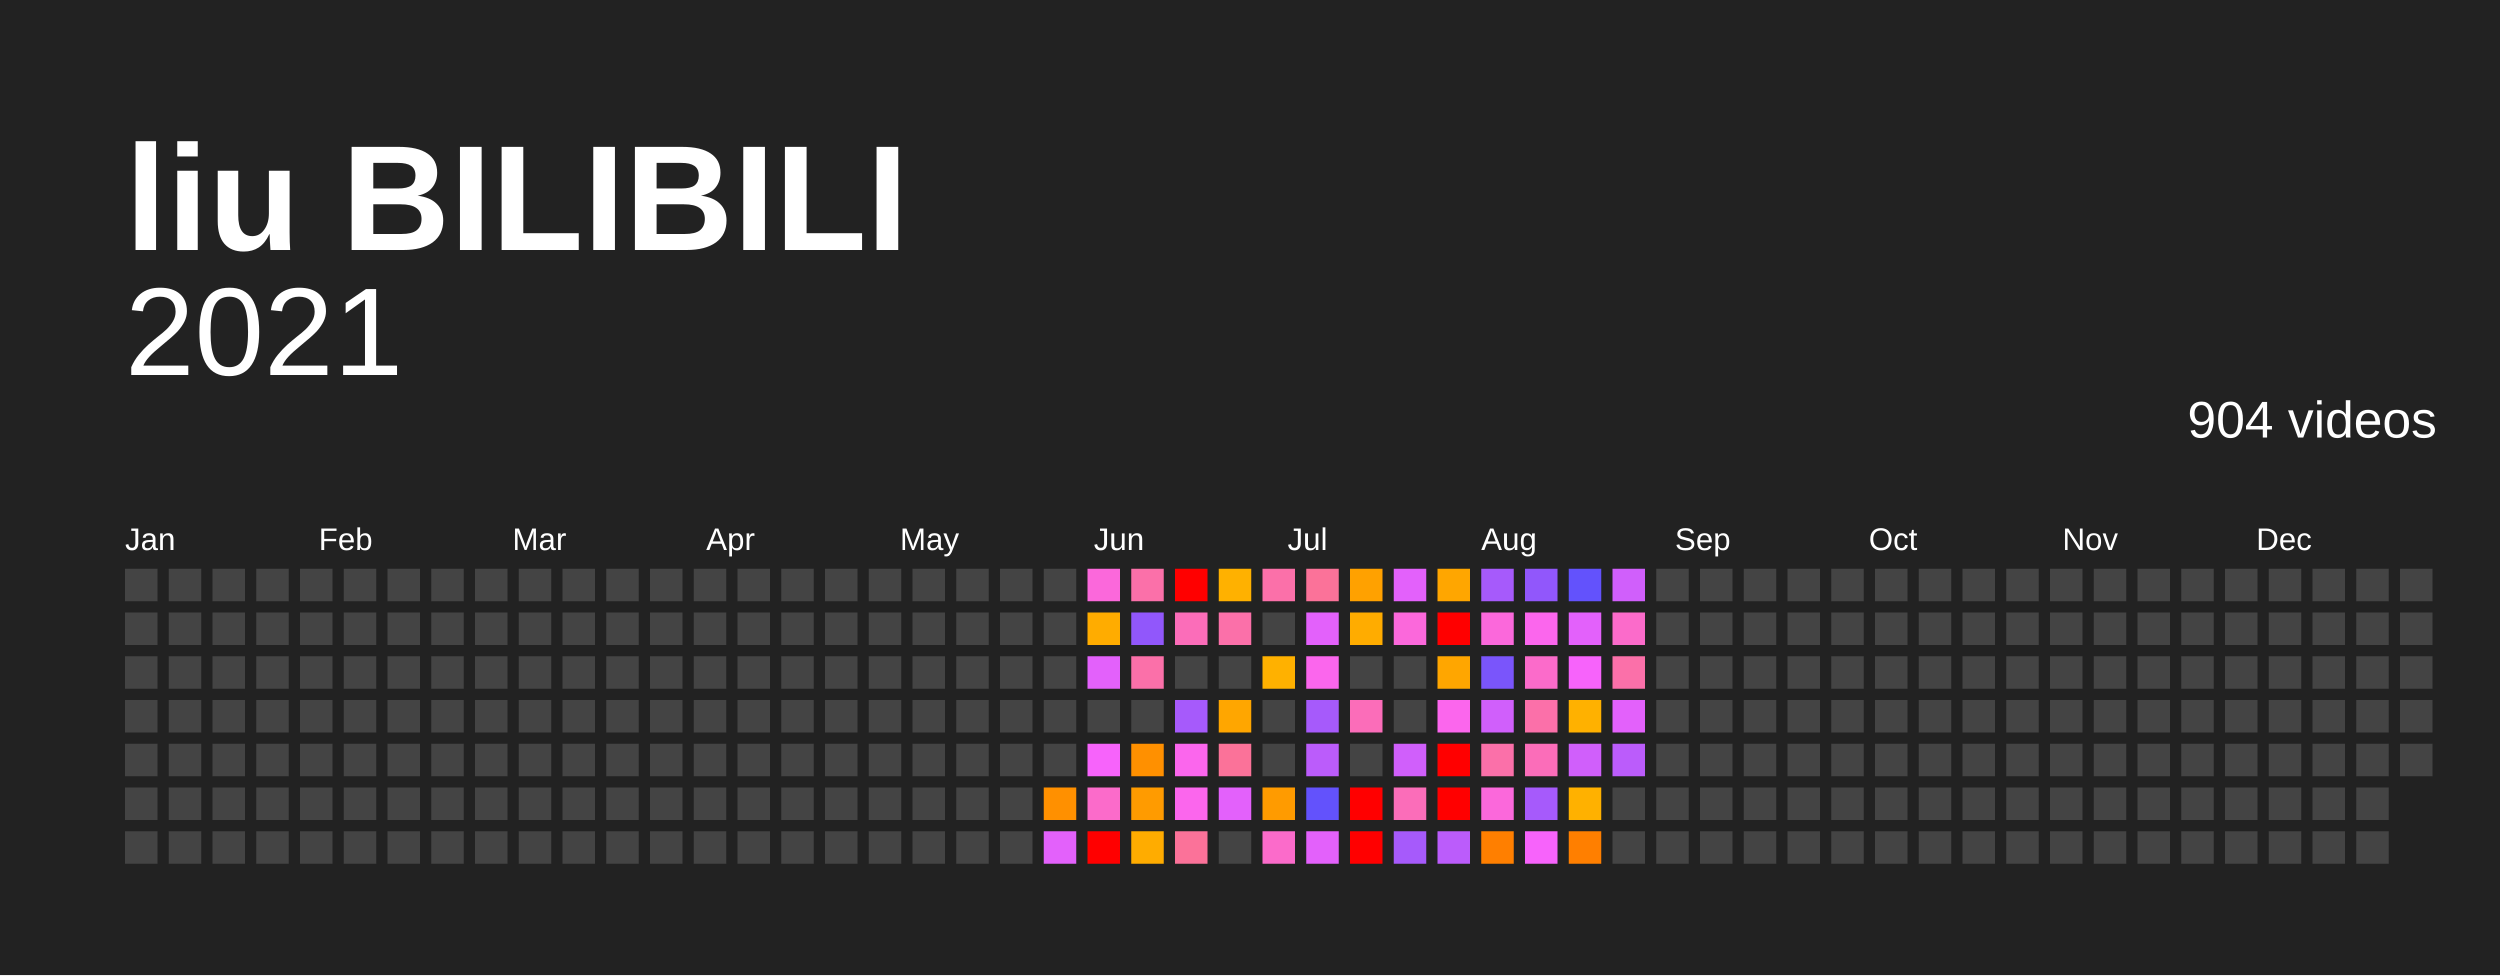
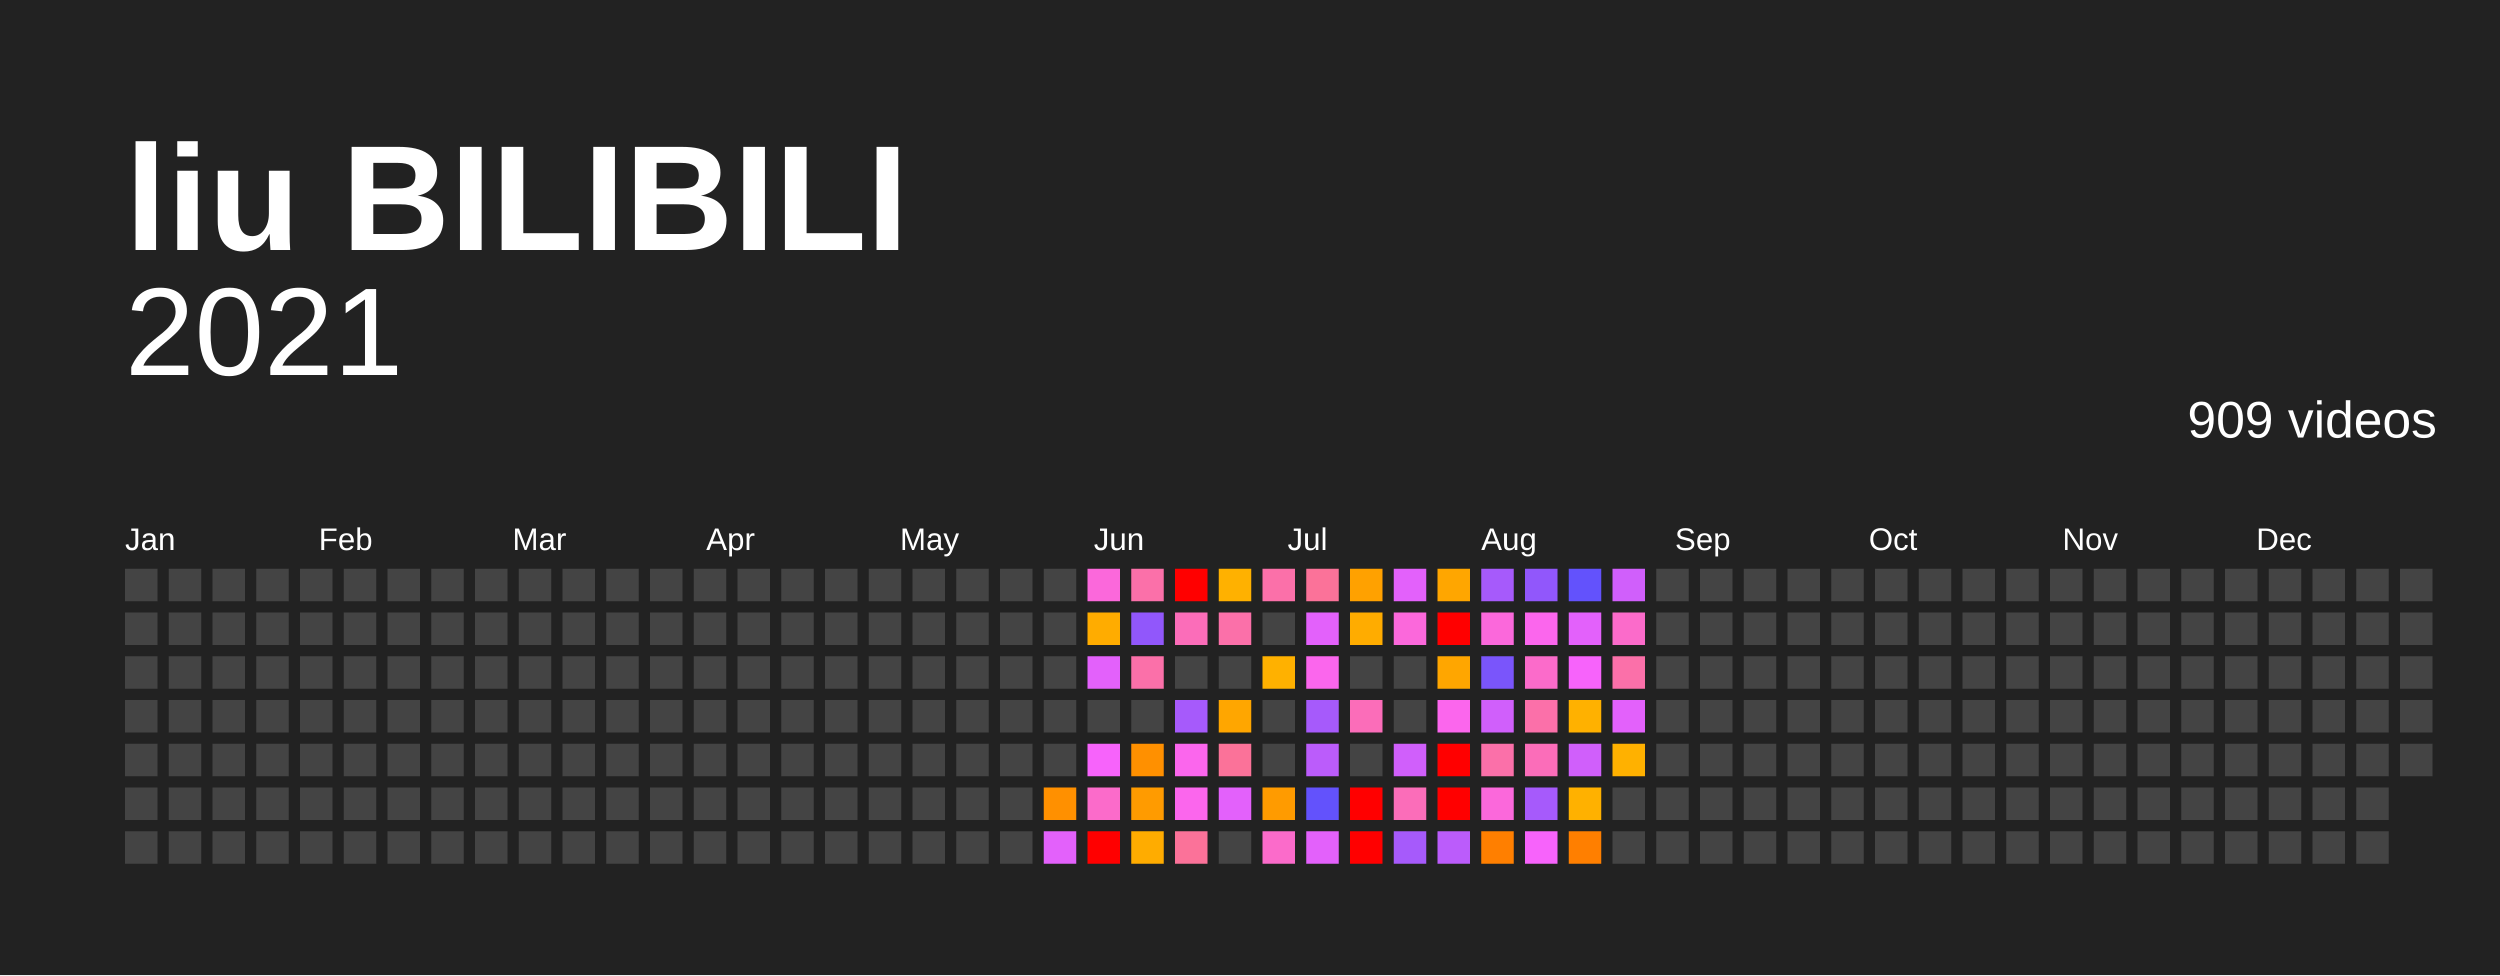
<svg xmlns="http://www.w3.org/2000/svg" baseProfile="full" height="78mm" version="1.1" viewBox="0,0,200,78" width="200mm">
  <defs />
  <rect fill="#222222" height="78" width="200" x="0" y="0" />
  <text fill="#FFFFFF" style="font-size:12px; font-family:Arial; font-weight:bold;" x="10" y="20">liu BILIBILI</text>
  <text alignment-baseline="hanging" fill="#FFFFFF" style="font-size:10.0px; font-family:Arial;" x="10" y="30">2021</text>
-   <text alignment-baseline="hanging" fill="#FFFFFF" style="font-size:4.125px; font-family:Arial;" x="175" y="35">904 videos</text>
+   <text alignment-baseline="hanging" fill="#FFFFFF" style="font-size:4.125px; font-family:Arial;" x="175" y="35">909 videos</text>
  <text fill="#FFFFFF" style="font-size:2.5px; font-family:Arial" x="10.0" y="44">Jan</text>
  <text fill="#FFFFFF" style="font-size:2.5px; font-family:Arial" x="25.5" y="44">Feb</text>
  <text fill="#FFFFFF" style="font-size:2.5px; font-family:Arial" x="41.0" y="44">Mar</text>
  <text fill="#FFFFFF" style="font-size:2.5px; font-family:Arial" x="56.5" y="44">Apr</text>
  <text fill="#FFFFFF" style="font-size:2.5px; font-family:Arial" x="72.0" y="44">May</text>
  <text fill="#FFFFFF" style="font-size:2.5px; font-family:Arial" x="87.5" y="44">Jun</text>
  <text fill="#FFFFFF" style="font-size:2.5px; font-family:Arial" x="103.0" y="44">Jul</text>
  <text fill="#FFFFFF" style="font-size:2.5px; font-family:Arial" x="118.5" y="44">Aug</text>
  <text fill="#FFFFFF" style="font-size:2.5px; font-family:Arial" x="134.0" y="44">Sep</text>
  <text fill="#FFFFFF" style="font-size:2.5px; font-family:Arial" x="149.5" y="44">Oct</text>
  <text fill="#FFFFFF" style="font-size:2.5px; font-family:Arial" x="165.0" y="44">Nov</text>
  <text fill="#FFFFFF" style="font-size:2.5px; font-family:Arial" x="180.5" y="44">Dec</text>
  <rect fill="#444444" height="2.6" width="2.6" x="10.0" y="45.5" />
  <rect fill="#444444" height="2.6" width="2.6" x="10.0" y="49.0" />
  <rect fill="#444444" height="2.6" width="2.6" x="10.0" y="52.5" />
  <rect fill="#444444" height="2.6" width="2.6" x="10.0" y="56.0" />
  <rect fill="#444444" height="2.6" width="2.6" x="10.0" y="59.5" />
  <rect fill="#444444" height="2.6" width="2.6" x="10.0" y="63.0" />
  <rect fill="#444444" height="2.6" width="2.6" x="10.0" y="66.5" />
  <rect fill="#444444" height="2.6" width="2.6" x="13.5" y="45.5" />
  <rect fill="#444444" height="2.6" width="2.6" x="13.5" y="49.0" />
  <rect fill="#444444" height="2.6" width="2.6" x="13.5" y="52.5" />
  <rect fill="#444444" height="2.6" width="2.6" x="13.5" y="56.0" />
  <rect fill="#444444" height="2.6" width="2.6" x="13.5" y="59.5" />
  <rect fill="#444444" height="2.6" width="2.6" x="13.5" y="63.0" />
  <rect fill="#444444" height="2.6" width="2.6" x="13.5" y="66.5" />
  <rect fill="#444444" height="2.6" width="2.6" x="17.0" y="45.5" />
  <rect fill="#444444" height="2.6" width="2.6" x="17.0" y="49.0" />
  <rect fill="#444444" height="2.6" width="2.6" x="17.0" y="52.5" />
  <rect fill="#444444" height="2.6" width="2.6" x="17.0" y="56.0" />
  <rect fill="#444444" height="2.6" width="2.6" x="17.0" y="59.5" />
  <rect fill="#444444" height="2.6" width="2.6" x="17.0" y="63.0" />
  <rect fill="#444444" height="2.6" width="2.6" x="17.0" y="66.5" />
  <rect fill="#444444" height="2.6" width="2.6" x="20.5" y="45.5" />
  <rect fill="#444444" height="2.6" width="2.6" x="20.5" y="49.0" />
  <rect fill="#444444" height="2.6" width="2.6" x="20.5" y="52.5" />
  <rect fill="#444444" height="2.6" width="2.6" x="20.5" y="56.0" />
  <rect fill="#444444" height="2.6" width="2.6" x="20.5" y="59.5" />
  <rect fill="#444444" height="2.6" width="2.6" x="20.5" y="63.0" />
  <rect fill="#444444" height="2.6" width="2.6" x="20.5" y="66.5" />
  <rect fill="#444444" height="2.6" width="2.6" x="24.0" y="45.5" />
  <rect fill="#444444" height="2.6" width="2.6" x="24.0" y="49.0" />
  <rect fill="#444444" height="2.6" width="2.6" x="24.0" y="52.5" />
  <rect fill="#444444" height="2.6" width="2.6" x="24.0" y="56.0" />
  <rect fill="#444444" height="2.6" width="2.6" x="24.0" y="59.5" />
  <rect fill="#444444" height="2.6" width="2.6" x="24.0" y="63.0" />
  <rect fill="#444444" height="2.6" width="2.6" x="24.0" y="66.5" />
  <rect fill="#444444" height="2.6" width="2.6" x="27.5" y="45.5" />
  <rect fill="#444444" height="2.6" width="2.6" x="27.5" y="49.0" />
  <rect fill="#444444" height="2.6" width="2.6" x="27.5" y="52.5" />
  <rect fill="#444444" height="2.6" width="2.6" x="27.5" y="56.0" />
  <rect fill="#444444" height="2.6" width="2.6" x="27.5" y="59.5" />
  <rect fill="#444444" height="2.6" width="2.6" x="27.5" y="63.0" />
  <rect fill="#444444" height="2.6" width="2.6" x="27.5" y="66.5" />
  <rect fill="#444444" height="2.6" width="2.6" x="31.0" y="45.5" />
  <rect fill="#444444" height="2.6" width="2.6" x="31.0" y="49.0" />
  <rect fill="#444444" height="2.6" width="2.6" x="31.0" y="52.5" />
  <rect fill="#444444" height="2.6" width="2.6" x="31.0" y="56.0" />
  <rect fill="#444444" height="2.6" width="2.6" x="31.0" y="59.5" />
  <rect fill="#444444" height="2.6" width="2.6" x="31.0" y="63.0" />
  <rect fill="#444444" height="2.6" width="2.6" x="31.0" y="66.5" />
  <rect fill="#444444" height="2.6" width="2.6" x="34.5" y="45.5" />
  <rect fill="#444444" height="2.6" width="2.6" x="34.5" y="49.0" />
  <rect fill="#444444" height="2.6" width="2.6" x="34.5" y="52.5" />
  <rect fill="#444444" height="2.6" width="2.6" x="34.5" y="56.0" />
  <rect fill="#444444" height="2.6" width="2.6" x="34.5" y="59.5" />
  <rect fill="#444444" height="2.6" width="2.6" x="34.5" y="63.0" />
  <rect fill="#444444" height="2.6" width="2.6" x="34.5" y="66.5" />
  <rect fill="#444444" height="2.6" width="2.6" x="38.0" y="45.5" />
  <rect fill="#444444" height="2.6" width="2.6" x="38.0" y="49.0" />
  <rect fill="#444444" height="2.6" width="2.6" x="38.0" y="52.5" />
  <rect fill="#444444" height="2.6" width="2.6" x="38.0" y="56.0" />
  <rect fill="#444444" height="2.6" width="2.6" x="38.0" y="59.5" />
  <rect fill="#444444" height="2.6" width="2.6" x="38.0" y="63.0" />
  <rect fill="#444444" height="2.6" width="2.6" x="38.0" y="66.5" />
  <rect fill="#444444" height="2.6" width="2.6" x="41.5" y="45.5" />
  <rect fill="#444444" height="2.6" width="2.6" x="41.5" y="49.0" />
  <rect fill="#444444" height="2.6" width="2.6" x="41.5" y="52.5" />
  <rect fill="#444444" height="2.6" width="2.6" x="41.5" y="56.0" />
  <rect fill="#444444" height="2.6" width="2.6" x="41.5" y="59.5" />
  <rect fill="#444444" height="2.6" width="2.6" x="41.5" y="63.0" />
  <rect fill="#444444" height="2.6" width="2.6" x="41.5" y="66.5" />
  <rect fill="#444444" height="2.6" width="2.6" x="45.0" y="45.5" />
  <rect fill="#444444" height="2.6" width="2.6" x="45.0" y="49.0" />
  <rect fill="#444444" height="2.6" width="2.6" x="45.0" y="52.5" />
  <rect fill="#444444" height="2.6" width="2.6" x="45.0" y="56.0" />
  <rect fill="#444444" height="2.6" width="2.6" x="45.0" y="59.5" />
  <rect fill="#444444" height="2.6" width="2.6" x="45.0" y="63.0" />
  <rect fill="#444444" height="2.6" width="2.6" x="45.0" y="66.5" />
  <rect fill="#444444" height="2.6" width="2.6" x="48.5" y="45.5" />
  <rect fill="#444444" height="2.6" width="2.6" x="48.5" y="49.0" />
  <rect fill="#444444" height="2.6" width="2.6" x="48.5" y="52.5" />
  <rect fill="#444444" height="2.6" width="2.6" x="48.5" y="56.0" />
  <rect fill="#444444" height="2.6" width="2.6" x="48.5" y="59.5" />
  <rect fill="#444444" height="2.6" width="2.6" x="48.5" y="63.0" />
  <rect fill="#444444" height="2.6" width="2.6" x="48.5" y="66.5" />
  <rect fill="#444444" height="2.6" width="2.6" x="52.0" y="45.5" />
  <rect fill="#444444" height="2.6" width="2.6" x="52.0" y="49.0" />
  <rect fill="#444444" height="2.6" width="2.6" x="52.0" y="52.5" />
  <rect fill="#444444" height="2.6" width="2.6" x="52.0" y="56.0" />
  <rect fill="#444444" height="2.6" width="2.6" x="52.0" y="59.5" />
  <rect fill="#444444" height="2.6" width="2.6" x="52.0" y="63.0" />
  <rect fill="#444444" height="2.6" width="2.6" x="52.0" y="66.5" />
  <rect fill="#444444" height="2.6" width="2.6" x="55.5" y="45.5" />
  <rect fill="#444444" height="2.6" width="2.6" x="55.5" y="49.0" />
  <rect fill="#444444" height="2.6" width="2.6" x="55.5" y="52.5" />
  <rect fill="#444444" height="2.6" width="2.6" x="55.5" y="56.0" />
  <rect fill="#444444" height="2.6" width="2.6" x="55.5" y="59.5" />
  <rect fill="#444444" height="2.6" width="2.6" x="55.5" y="63.0" />
  <rect fill="#444444" height="2.6" width="2.6" x="55.5" y="66.5" />
  <rect fill="#444444" height="2.6" width="2.6" x="59.0" y="45.5" />
  <rect fill="#444444" height="2.6" width="2.6" x="59.0" y="49.0" />
  <rect fill="#444444" height="2.6" width="2.6" x="59.0" y="52.5" />
  <rect fill="#444444" height="2.6" width="2.6" x="59.0" y="56.0" />
  <rect fill="#444444" height="2.6" width="2.6" x="59.0" y="59.5" />
  <rect fill="#444444" height="2.6" width="2.6" x="59.0" y="63.0" />
  <rect fill="#444444" height="2.6" width="2.6" x="59.0" y="66.5" />
  <rect fill="#444444" height="2.6" width="2.6" x="62.5" y="45.5" />
  <rect fill="#444444" height="2.6" width="2.6" x="62.5" y="49.0" />
  <rect fill="#444444" height="2.6" width="2.6" x="62.5" y="52.5" />
  <rect fill="#444444" height="2.6" width="2.6" x="62.5" y="56.0" />
  <rect fill="#444444" height="2.6" width="2.6" x="62.5" y="59.5" />
  <rect fill="#444444" height="2.6" width="2.6" x="62.5" y="63.0" />
  <rect fill="#444444" height="2.6" width="2.6" x="62.5" y="66.5" />
  <rect fill="#444444" height="2.6" width="2.6" x="66.0" y="45.5" />
  <rect fill="#444444" height="2.6" width="2.6" x="66.0" y="49.0" />
  <rect fill="#444444" height="2.6" width="2.6" x="66.0" y="52.5" />
  <rect fill="#444444" height="2.6" width="2.6" x="66.0" y="56.0" />
  <rect fill="#444444" height="2.6" width="2.6" x="66.0" y="59.5" />
  <rect fill="#444444" height="2.6" width="2.6" x="66.0" y="63.0" />
  <rect fill="#444444" height="2.6" width="2.6" x="66.0" y="66.5" />
  <rect fill="#444444" height="2.6" width="2.6" x="69.5" y="45.5" />
  <rect fill="#444444" height="2.6" width="2.6" x="69.5" y="49.0" />
  <rect fill="#444444" height="2.6" width="2.6" x="69.5" y="52.5" />
  <rect fill="#444444" height="2.6" width="2.6" x="69.5" y="56.0" />
  <rect fill="#444444" height="2.6" width="2.6" x="69.5" y="59.5" />
  <rect fill="#444444" height="2.6" width="2.6" x="69.5" y="63.0" />
  <rect fill="#444444" height="2.6" width="2.6" x="69.5" y="66.5" />
  <rect fill="#444444" height="2.6" width="2.6" x="73.0" y="45.5" />
  <rect fill="#444444" height="2.6" width="2.6" x="73.0" y="49.0" />
  <rect fill="#444444" height="2.6" width="2.6" x="73.0" y="52.5" />
  <rect fill="#444444" height="2.6" width="2.6" x="73.0" y="56.0" />
  <rect fill="#444444" height="2.6" width="2.6" x="73.0" y="59.5" />
  <rect fill="#444444" height="2.6" width="2.6" x="73.0" y="63.0" />
  <rect fill="#444444" height="2.6" width="2.6" x="73.0" y="66.5" />
  <rect fill="#444444" height="2.6" width="2.6" x="76.5" y="45.5" />
  <rect fill="#444444" height="2.6" width="2.6" x="76.5" y="49.0" />
  <rect fill="#444444" height="2.6" width="2.6" x="76.5" y="52.5" />
  <rect fill="#444444" height="2.6" width="2.6" x="76.5" y="56.0" />
  <rect fill="#444444" height="2.6" width="2.6" x="76.5" y="59.5" />
  <rect fill="#444444" height="2.6" width="2.6" x="76.5" y="63.0" />
  <rect fill="#444444" height="2.6" width="2.6" x="76.5" y="66.5" />
  <rect fill="#444444" height="2.6" width="2.6" x="80.0" y="45.5" />
  <rect fill="#444444" height="2.6" width="2.6" x="80.0" y="49.0" />
  <rect fill="#444444" height="2.6" width="2.6" x="80.0" y="52.5" />
  <rect fill="#444444" height="2.6" width="2.6" x="80.0" y="56.0" />
  <rect fill="#444444" height="2.6" width="2.6" x="80.0" y="59.5" />
  <rect fill="#444444" height="2.6" width="2.6" x="80.0" y="63.0" />
  <rect fill="#444444" height="2.6" width="2.6" x="80.0" y="66.5" />
  <rect fill="#444444" height="2.6" width="2.6" x="83.5" y="45.5" />
  <rect fill="#444444" height="2.6" width="2.6" x="83.5" y="49.0" />
  <rect fill="#444444" height="2.6" width="2.6" x="83.5" y="52.5" />
  <rect fill="#444444" height="2.6" width="2.6" x="83.5" y="56.0" />
  <rect fill="#444444" height="2.6" width="2.6" x="83.5" y="59.5" />
  <rect fill="#ff9000" height="2.6" width="2.6" x="83.5" y="63.0" />
  <rect fill="#e361fb" height="2.6" width="2.6" x="83.5" y="66.5" />
  <rect fill="#fb68db" height="2.6" width="2.6" x="87.0" y="45.5" />
  <rect fill="#ffac00" height="2.6" width="2.6" x="87.0" y="49.0" />
  <rect fill="#e361fb" height="2.6" width="2.6" x="87.0" y="52.5" />
  <rect fill="#444444" height="2.6" width="2.6" x="87.0" y="56.0" />
  <rect fill="#f763fb" height="2.6" width="2.6" x="87.0" y="59.5" />
  <rect fill="#fb6bca" height="2.6" width="2.6" x="87.0" y="63.0" />
  <rect fill="red" height="2.6" width="2.6" x="87.0" y="66.5" />
  <rect fill="#fb70a9" height="2.6" width="2.6" x="90.5" y="45.5" />
  <rect fill="#9157fb" height="2.6" width="2.6" x="90.5" y="49.0" />
  <rect fill="#fb70a9" height="2.6" width="2.6" x="90.5" y="52.5" />
  <rect fill="#444444" height="2.6" width="2.6" x="90.5" y="56.0" />
  <rect fill="#ff9000" height="2.6" width="2.6" x="90.5" y="59.5" />
  <rect fill="#ff9b00" height="2.6" width="2.6" x="90.5" y="63.0" />
  <rect fill="#ffac00" height="2.6" width="2.6" x="90.5" y="66.5" />
  <rect fill="red" height="2.6" width="2.6" x="94.0" y="45.5" />
  <rect fill="#fb6db9" height="2.6" width="2.6" x="94.0" y="49.0" />
  <rect fill="#444444" height="2.6" width="2.6" x="94.0" y="52.5" />
  <rect fill="#a65afb" height="2.6" width="2.6" x="94.0" y="56.0" />
  <rect fill="#fb66ed" height="2.6" width="2.6" x="94.0" y="59.5" />
  <rect fill="#fb66ed" height="2.6" width="2.6" x="94.0" y="63.0" />
  <rect fill="#fb7299" height="2.6" width="2.6" x="94.0" y="66.5" />
  <rect fill="#ffb100" height="2.6" width="2.6" x="97.5" y="45.5" />
  <rect fill="#fb70a9" height="2.6" width="2.6" x="97.5" y="49.0" />
  <rect fill="#444444" height="2.6" width="2.6" x="97.5" y="52.5" />
  <rect fill="#ffa600" height="2.6" width="2.6" x="97.5" y="56.0" />
  <rect fill="#fb7299" height="2.6" width="2.6" x="97.5" y="59.5" />
  <rect fill="#e361fb" height="2.6" width="2.6" x="97.5" y="63.0" />
  <rect fill="#444444" height="2.6" width="2.6" x="97.5" y="66.5" />
  <rect fill="#fb70a9" height="2.6" width="2.6" x="101.0" y="45.5" />
  <rect fill="#444444" height="2.6" width="2.6" x="101.0" y="49.0" />
  <rect fill="#ffb100" height="2.6" width="2.6" x="101.0" y="52.5" />
  <rect fill="#444444" height="2.6" width="2.6" x="101.0" y="56.0" />
  <rect fill="#444444" height="2.6" width="2.6" x="101.0" y="59.5" />
  <rect fill="#ff9b00" height="2.6" width="2.6" x="101.0" y="63.0" />
  <rect fill="#fb6bca" height="2.6" width="2.6" x="101.0" y="66.5" />
  <rect fill="#fb7299" height="2.6" width="2.6" x="104.5" y="45.5" />
  <rect fill="#e361fb" height="2.6" width="2.6" x="104.5" y="49.0" />
  <rect fill="#fb66ed" height="2.6" width="2.6" x="104.5" y="52.5" />
  <rect fill="#a65afb" height="2.6" width="2.6" x="104.5" y="56.0" />
  <rect fill="#bb5cfb" height="2.6" width="2.6" x="104.5" y="59.5" />
  <rect fill="#6352fc" height="2.6" width="2.6" x="104.5" y="63.0" />
  <rect fill="#e361fb" height="2.6" width="2.6" x="104.5" y="66.5" />
  <rect fill="#ffa100" height="2.6" width="2.6" x="108.0" y="45.5" />
  <rect fill="#ffac00" height="2.6" width="2.6" x="108.0" y="49.0" />
  <rect fill="#444444" height="2.6" width="2.6" x="108.0" y="52.5" />
  <rect fill="#fb6db9" height="2.6" width="2.6" x="108.0" y="56.0" />
  <rect fill="#444444" height="2.6" width="2.6" x="108.0" y="59.5" />
  <rect fill="red" height="2.6" width="2.6" x="108.0" y="63.0" />
  <rect fill="red" height="2.6" width="2.6" x="108.0" y="66.5" />
  <rect fill="#e361fb" height="2.6" width="2.6" x="111.5" y="45.5" />
  <rect fill="#fb68db" height="2.6" width="2.6" x="111.5" y="49.0" />
  <rect fill="#444444" height="2.6" width="2.6" x="111.5" y="52.5" />
  <rect fill="#444444" height="2.6" width="2.6" x="111.5" y="56.0" />
  <rect fill="#d05ffb" height="2.6" width="2.6" x="111.5" y="59.5" />
  <rect fill="#fb6db9" height="2.6" width="2.6" x="111.5" y="63.0" />
  <rect fill="#a65afb" height="2.6" width="2.6" x="111.5" y="66.5" />
  <rect fill="#ffa600" height="2.6" width="2.6" x="115.0" y="45.5" />
  <rect fill="red" height="2.6" width="2.6" x="115.0" y="49.0" />
  <rect fill="#ffa600" height="2.6" width="2.6" x="115.0" y="52.5" />
  <rect fill="#fb66ed" height="2.6" width="2.6" x="115.0" y="56.0" />
  <rect fill="red" height="2.6" width="2.6" x="115.0" y="59.5" />
  <rect fill="red" height="2.6" width="2.6" x="115.0" y="63.0" />
  <rect fill="#bb5cfb" height="2.6" width="2.6" x="115.0" y="66.5" />
  <rect fill="#a65afb" height="2.6" width="2.6" x="118.5" y="45.5" />
  <rect fill="#fb68db" height="2.6" width="2.6" x="118.5" y="49.0" />
  <rect fill="#7a55fb" height="2.6" width="2.6" x="118.5" y="52.5" />
  <rect fill="#d05ffb" height="2.6" width="2.6" x="118.5" y="56.0" />
  <rect fill="#fb70a9" height="2.6" width="2.6" x="118.5" y="59.5" />
  <rect fill="#fb68db" height="2.6" width="2.6" x="118.5" y="63.0" />
  <rect fill="#ff7f00" height="2.6" width="2.6" x="118.5" y="66.5" />
  <rect fill="#9157fb" height="2.6" width="2.6" x="122.0" y="45.5" />
  <rect fill="#fb66ed" height="2.6" width="2.6" x="122.0" y="49.0" />
  <rect fill="#fb6bca" height="2.6" width="2.6" x="122.0" y="52.5" />
  <rect fill="#fb70a9" height="2.6" width="2.6" x="122.0" y="56.0" />
  <rect fill="#fb6db9" height="2.6" width="2.6" x="122.0" y="59.5" />
  <rect fill="#a65afb" height="2.6" width="2.6" x="122.0" y="63.0" />
  <rect fill="#f763fb" height="2.6" width="2.6" x="122.0" y="66.5" />
  <rect fill="#6352fc" height="2.6" width="2.6" x="125.5" y="45.5" />
  <rect fill="#e361fb" height="2.6" width="2.6" x="125.5" y="49.0" />
  <rect fill="#f763fb" height="2.6" width="2.6" x="125.5" y="52.5" />
  <rect fill="#ffb100" height="2.6" width="2.6" x="125.5" y="56.0" />
  <rect fill="#d05ffb" height="2.6" width="2.6" x="125.5" y="59.5" />
  <rect fill="#ffb100" height="2.6" width="2.6" x="125.5" y="63.0" />
  <rect fill="#ff7f00" height="2.6" width="2.6" x="125.5" y="66.5" />
  <rect fill="#d05ffb" height="2.6" width="2.6" x="129.0" y="45.5" />
  <rect fill="#fb6bca" height="2.6" width="2.6" x="129.0" y="49.0" />
  <rect fill="#fb70a9" height="2.6" width="2.6" x="129.0" y="52.5" />
  <rect fill="#e361fb" height="2.6" width="2.6" x="129.0" y="56.0" />
-   <rect fill="#bb5cfb" height="2.6" width="2.6" x="129.0" y="59.5" />
+   <rect fill="#ffb100" height="2.6" width="2.6" x="129.0" y="59.5" />
  <rect fill="#444444" height="2.6" width="2.6" x="129.0" y="63.0" />
  <rect fill="#444444" height="2.6" width="2.6" x="129.0" y="66.5" />
  <rect fill="#444444" height="2.6" width="2.6" x="132.5" y="45.5" />
  <rect fill="#444444" height="2.6" width="2.6" x="132.5" y="49.0" />
  <rect fill="#444444" height="2.6" width="2.6" x="132.5" y="52.5" />
  <rect fill="#444444" height="2.6" width="2.6" x="132.5" y="56.0" />
  <rect fill="#444444" height="2.6" width="2.6" x="132.5" y="59.5" />
  <rect fill="#444444" height="2.6" width="2.6" x="132.5" y="63.0" />
  <rect fill="#444444" height="2.6" width="2.6" x="132.5" y="66.5" />
  <rect fill="#444444" height="2.6" width="2.6" x="136.0" y="45.5" />
  <rect fill="#444444" height="2.6" width="2.6" x="136.0" y="49.0" />
  <rect fill="#444444" height="2.6" width="2.6" x="136.0" y="52.5" />
  <rect fill="#444444" height="2.6" width="2.6" x="136.0" y="56.0" />
  <rect fill="#444444" height="2.6" width="2.6" x="136.0" y="59.5" />
  <rect fill="#444444" height="2.6" width="2.6" x="136.0" y="63.0" />
  <rect fill="#444444" height="2.6" width="2.6" x="136.0" y="66.5" />
  <rect fill="#444444" height="2.6" width="2.6" x="139.5" y="45.5" />
  <rect fill="#444444" height="2.6" width="2.6" x="139.5" y="49.0" />
  <rect fill="#444444" height="2.6" width="2.6" x="139.5" y="52.5" />
  <rect fill="#444444" height="2.6" width="2.6" x="139.5" y="56.0" />
  <rect fill="#444444" height="2.6" width="2.6" x="139.5" y="59.5" />
  <rect fill="#444444" height="2.6" width="2.6" x="139.5" y="63.0" />
  <rect fill="#444444" height="2.6" width="2.6" x="139.5" y="66.5" />
  <rect fill="#444444" height="2.6" width="2.6" x="143.0" y="45.5" />
  <rect fill="#444444" height="2.6" width="2.6" x="143.0" y="49.0" />
  <rect fill="#444444" height="2.6" width="2.6" x="143.0" y="52.5" />
  <rect fill="#444444" height="2.6" width="2.6" x="143.0" y="56.0" />
  <rect fill="#444444" height="2.6" width="2.6" x="143.0" y="59.5" />
  <rect fill="#444444" height="2.6" width="2.6" x="143.0" y="63.0" />
  <rect fill="#444444" height="2.6" width="2.6" x="143.0" y="66.5" />
  <rect fill="#444444" height="2.6" width="2.6" x="146.5" y="45.5" />
  <rect fill="#444444" height="2.6" width="2.6" x="146.5" y="49.0" />
  <rect fill="#444444" height="2.6" width="2.6" x="146.5" y="52.5" />
  <rect fill="#444444" height="2.6" width="2.6" x="146.5" y="56.0" />
  <rect fill="#444444" height="2.6" width="2.6" x="146.5" y="59.5" />
  <rect fill="#444444" height="2.6" width="2.6" x="146.5" y="63.0" />
  <rect fill="#444444" height="2.6" width="2.6" x="146.5" y="66.5" />
  <rect fill="#444444" height="2.6" width="2.6" x="150.0" y="45.5" />
  <rect fill="#444444" height="2.6" width="2.6" x="150.0" y="49.0" />
  <rect fill="#444444" height="2.6" width="2.6" x="150.0" y="52.5" />
  <rect fill="#444444" height="2.6" width="2.6" x="150.0" y="56.0" />
  <rect fill="#444444" height="2.6" width="2.6" x="150.0" y="59.5" />
  <rect fill="#444444" height="2.6" width="2.6" x="150.0" y="63.0" />
  <rect fill="#444444" height="2.6" width="2.6" x="150.0" y="66.5" />
  <rect fill="#444444" height="2.6" width="2.6" x="153.5" y="45.5" />
  <rect fill="#444444" height="2.6" width="2.6" x="153.5" y="49.0" />
  <rect fill="#444444" height="2.6" width="2.6" x="153.5" y="52.5" />
  <rect fill="#444444" height="2.6" width="2.6" x="153.5" y="56.0" />
  <rect fill="#444444" height="2.6" width="2.6" x="153.5" y="59.5" />
  <rect fill="#444444" height="2.6" width="2.6" x="153.5" y="63.0" />
  <rect fill="#444444" height="2.6" width="2.6" x="153.5" y="66.5" />
  <rect fill="#444444" height="2.6" width="2.6" x="157.0" y="45.5" />
  <rect fill="#444444" height="2.6" width="2.6" x="157.0" y="49.0" />
  <rect fill="#444444" height="2.6" width="2.6" x="157.0" y="52.5" />
  <rect fill="#444444" height="2.6" width="2.6" x="157.0" y="56.0" />
  <rect fill="#444444" height="2.6" width="2.6" x="157.0" y="59.5" />
  <rect fill="#444444" height="2.6" width="2.6" x="157.0" y="63.0" />
  <rect fill="#444444" height="2.6" width="2.6" x="157.0" y="66.5" />
  <rect fill="#444444" height="2.6" width="2.6" x="160.5" y="45.5" />
  <rect fill="#444444" height="2.6" width="2.6" x="160.5" y="49.0" />
  <rect fill="#444444" height="2.6" width="2.6" x="160.5" y="52.5" />
  <rect fill="#444444" height="2.6" width="2.6" x="160.5" y="56.0" />
  <rect fill="#444444" height="2.6" width="2.6" x="160.5" y="59.5" />
  <rect fill="#444444" height="2.6" width="2.6" x="160.5" y="63.0" />
  <rect fill="#444444" height="2.6" width="2.6" x="160.5" y="66.5" />
  <rect fill="#444444" height="2.6" width="2.6" x="164.0" y="45.5" />
  <rect fill="#444444" height="2.6" width="2.6" x="164.0" y="49.0" />
  <rect fill="#444444" height="2.6" width="2.6" x="164.0" y="52.5" />
  <rect fill="#444444" height="2.6" width="2.6" x="164.0" y="56.0" />
  <rect fill="#444444" height="2.6" width="2.6" x="164.0" y="59.5" />
  <rect fill="#444444" height="2.6" width="2.6" x="164.0" y="63.0" />
  <rect fill="#444444" height="2.6" width="2.6" x="164.0" y="66.5" />
  <rect fill="#444444" height="2.6" width="2.6" x="167.5" y="45.5" />
  <rect fill="#444444" height="2.6" width="2.6" x="167.5" y="49.0" />
  <rect fill="#444444" height="2.6" width="2.6" x="167.5" y="52.5" />
  <rect fill="#444444" height="2.6" width="2.6" x="167.5" y="56.0" />
  <rect fill="#444444" height="2.6" width="2.6" x="167.5" y="59.5" />
  <rect fill="#444444" height="2.6" width="2.6" x="167.5" y="63.0" />
  <rect fill="#444444" height="2.6" width="2.6" x="167.5" y="66.5" />
  <rect fill="#444444" height="2.6" width="2.6" x="171.0" y="45.5" />
  <rect fill="#444444" height="2.6" width="2.6" x="171.0" y="49.0" />
  <rect fill="#444444" height="2.6" width="2.6" x="171.0" y="52.5" />
  <rect fill="#444444" height="2.6" width="2.6" x="171.0" y="56.0" />
  <rect fill="#444444" height="2.6" width="2.6" x="171.0" y="59.5" />
  <rect fill="#444444" height="2.6" width="2.6" x="171.0" y="63.0" />
  <rect fill="#444444" height="2.6" width="2.6" x="171.0" y="66.5" />
  <rect fill="#444444" height="2.6" width="2.6" x="174.5" y="45.5" />
  <rect fill="#444444" height="2.6" width="2.6" x="174.5" y="49.0" />
  <rect fill="#444444" height="2.6" width="2.6" x="174.5" y="52.5" />
  <rect fill="#444444" height="2.6" width="2.6" x="174.5" y="56.0" />
  <rect fill="#444444" height="2.6" width="2.6" x="174.5" y="59.5" />
  <rect fill="#444444" height="2.6" width="2.6" x="174.5" y="63.0" />
  <rect fill="#444444" height="2.6" width="2.6" x="174.5" y="66.5" />
  <rect fill="#444444" height="2.6" width="2.6" x="178.0" y="45.5" />
  <rect fill="#444444" height="2.6" width="2.6" x="178.0" y="49.0" />
  <rect fill="#444444" height="2.6" width="2.6" x="178.0" y="52.5" />
  <rect fill="#444444" height="2.6" width="2.6" x="178.0" y="56.0" />
  <rect fill="#444444" height="2.6" width="2.6" x="178.0" y="59.5" />
  <rect fill="#444444" height="2.6" width="2.6" x="178.0" y="63.0" />
  <rect fill="#444444" height="2.6" width="2.6" x="178.0" y="66.5" />
  <rect fill="#444444" height="2.6" width="2.6" x="181.5" y="45.5" />
  <rect fill="#444444" height="2.6" width="2.6" x="181.5" y="49.0" />
  <rect fill="#444444" height="2.6" width="2.6" x="181.5" y="52.5" />
  <rect fill="#444444" height="2.6" width="2.6" x="181.5" y="56.0" />
  <rect fill="#444444" height="2.6" width="2.6" x="181.5" y="59.5" />
  <rect fill="#444444" height="2.6" width="2.6" x="181.5" y="63.0" />
  <rect fill="#444444" height="2.6" width="2.6" x="181.5" y="66.5" />
  <rect fill="#444444" height="2.6" width="2.6" x="185.0" y="45.5" />
  <rect fill="#444444" height="2.6" width="2.6" x="185.0" y="49.0" />
  <rect fill="#444444" height="2.6" width="2.6" x="185.0" y="52.5" />
  <rect fill="#444444" height="2.6" width="2.6" x="185.0" y="56.0" />
  <rect fill="#444444" height="2.6" width="2.6" x="185.0" y="59.5" />
  <rect fill="#444444" height="2.6" width="2.6" x="185.0" y="63.0" />
  <rect fill="#444444" height="2.6" width="2.6" x="185.0" y="66.5" />
  <rect fill="#444444" height="2.6" width="2.6" x="188.5" y="45.5" />
  <rect fill="#444444" height="2.6" width="2.6" x="188.5" y="49.0" />
  <rect fill="#444444" height="2.6" width="2.6" x="188.5" y="52.5" />
  <rect fill="#444444" height="2.6" width="2.6" x="188.5" y="56.0" />
  <rect fill="#444444" height="2.6" width="2.6" x="188.5" y="59.5" />
  <rect fill="#444444" height="2.6" width="2.6" x="188.5" y="63.0" />
  <rect fill="#444444" height="2.6" width="2.6" x="188.5" y="66.5" />
  <rect fill="#444444" height="2.6" width="2.6" x="192.0" y="45.5" />
  <rect fill="#444444" height="2.6" width="2.6" x="192.0" y="49.0" />
  <rect fill="#444444" height="2.6" width="2.6" x="192.0" y="52.5" />
  <rect fill="#444444" height="2.6" width="2.6" x="192.0" y="56.0" />
  <rect fill="#444444" height="2.6" width="2.6" x="192.0" y="59.5" />
</svg>
